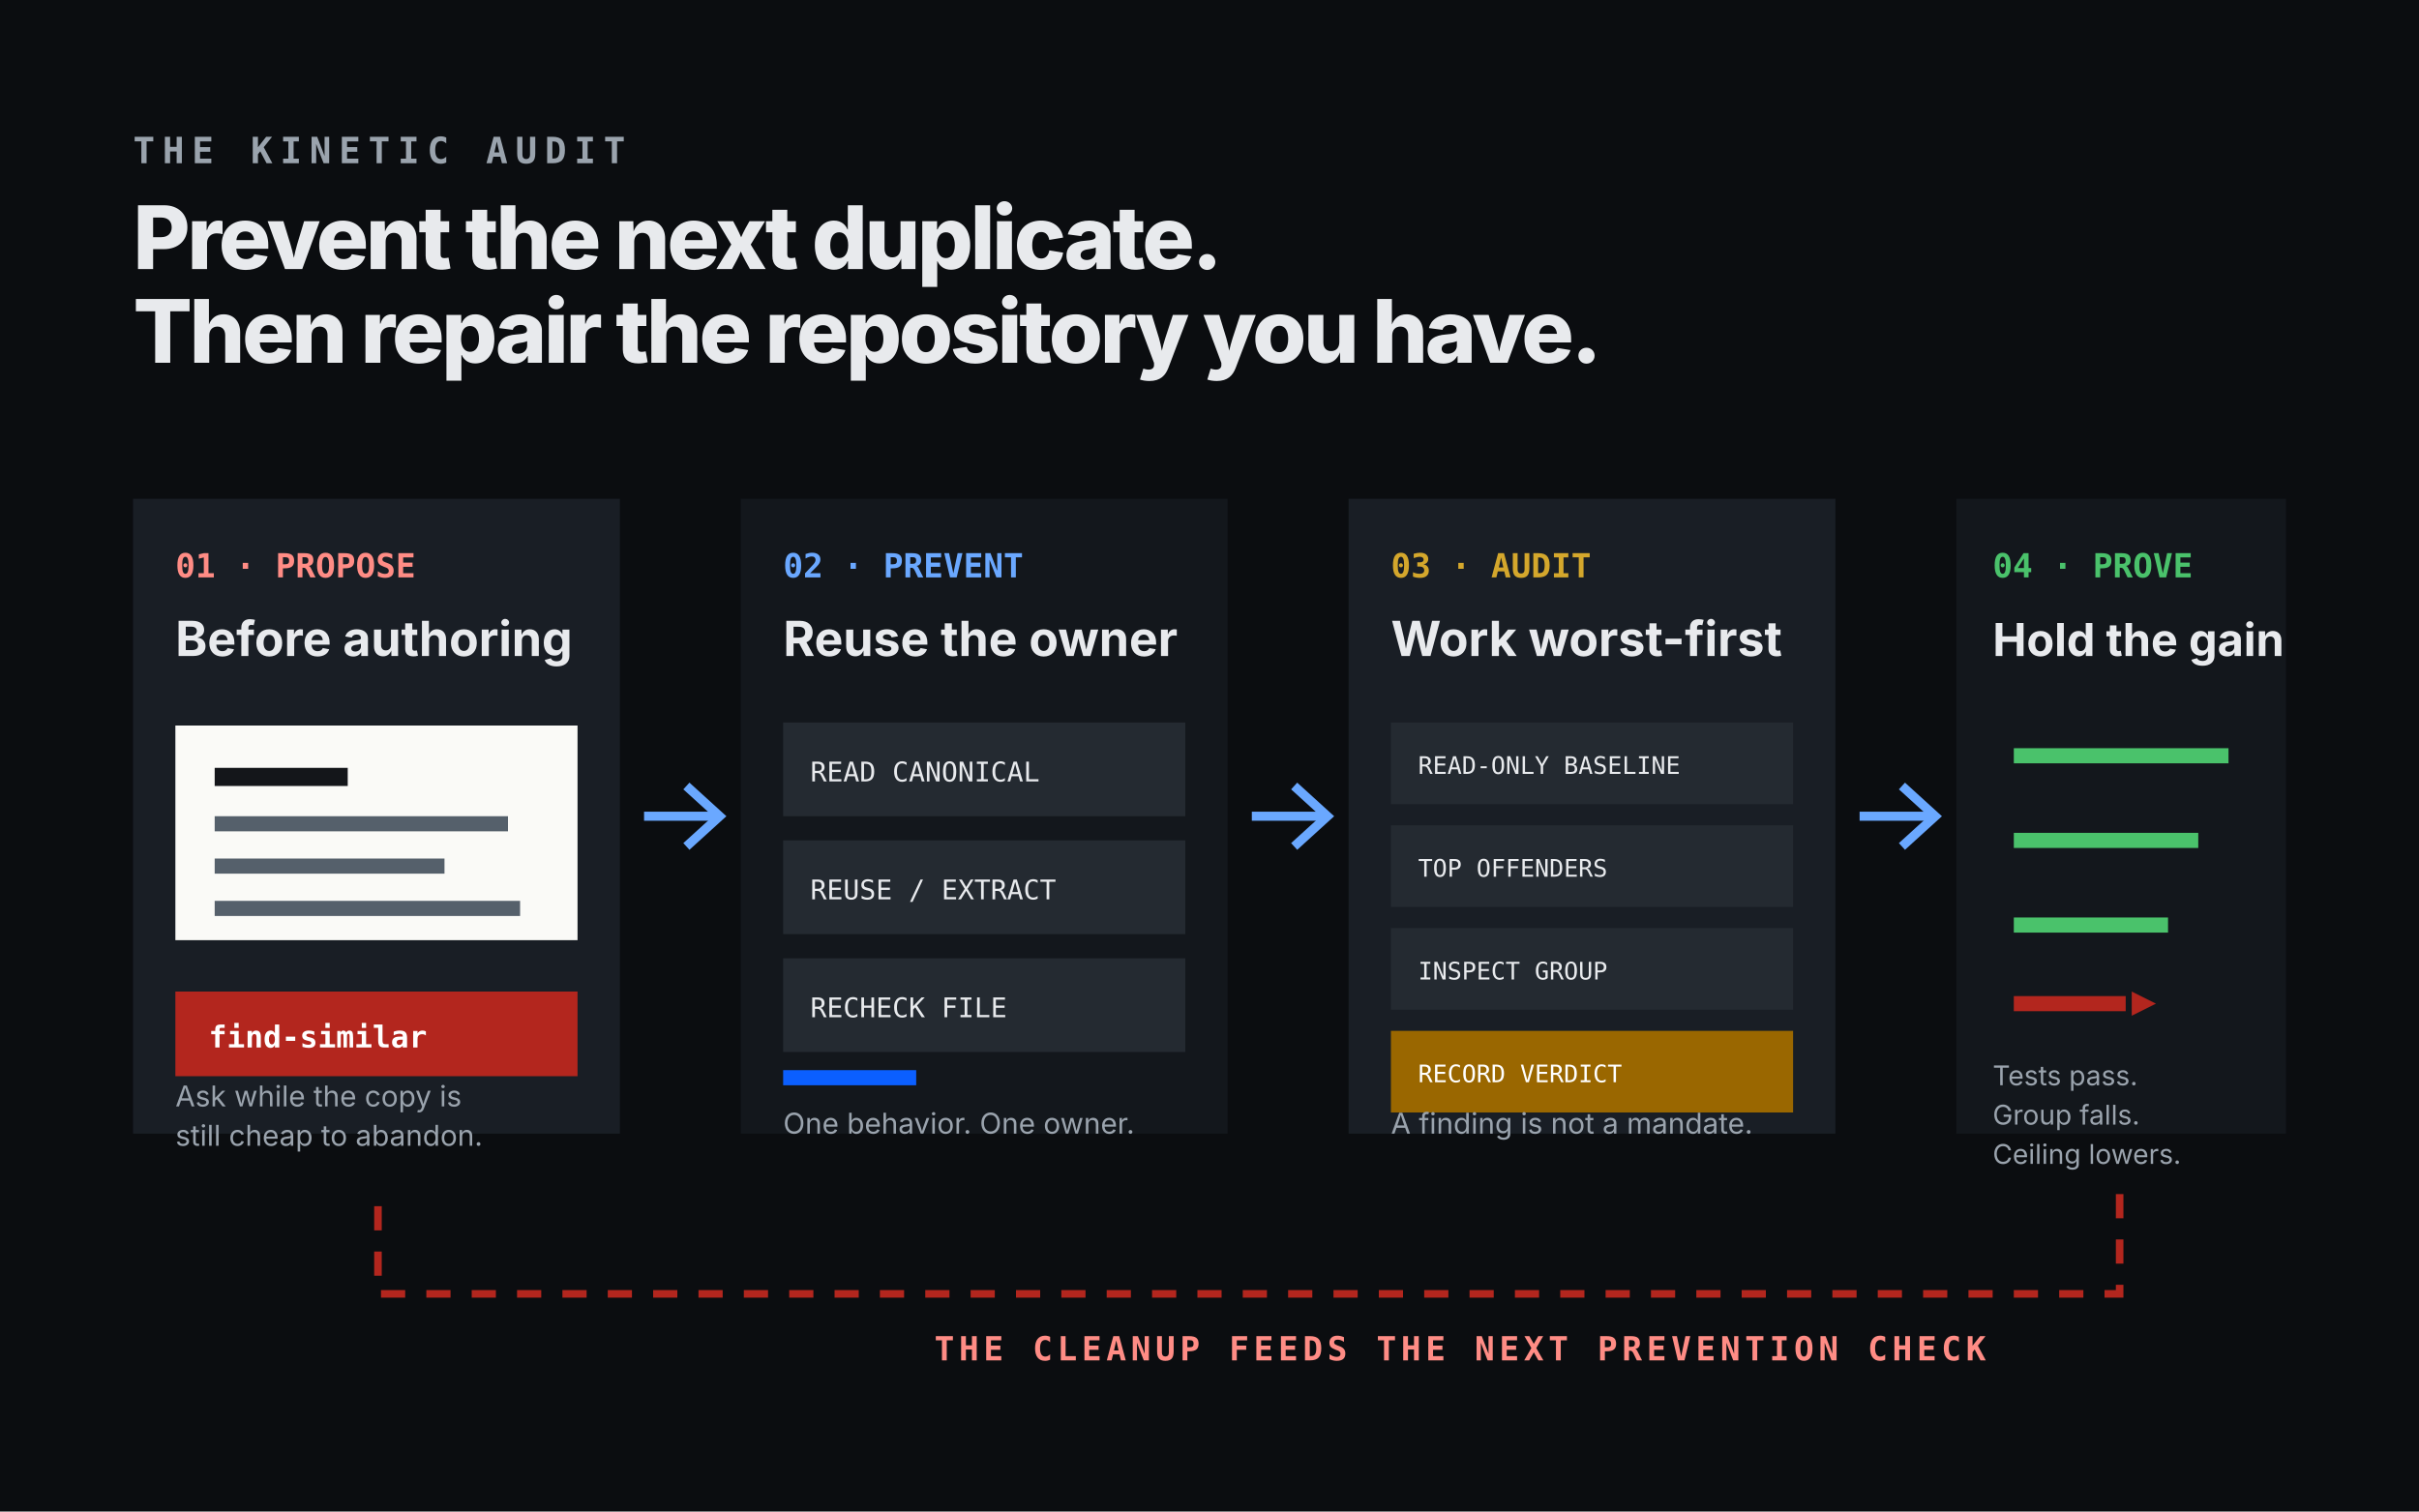
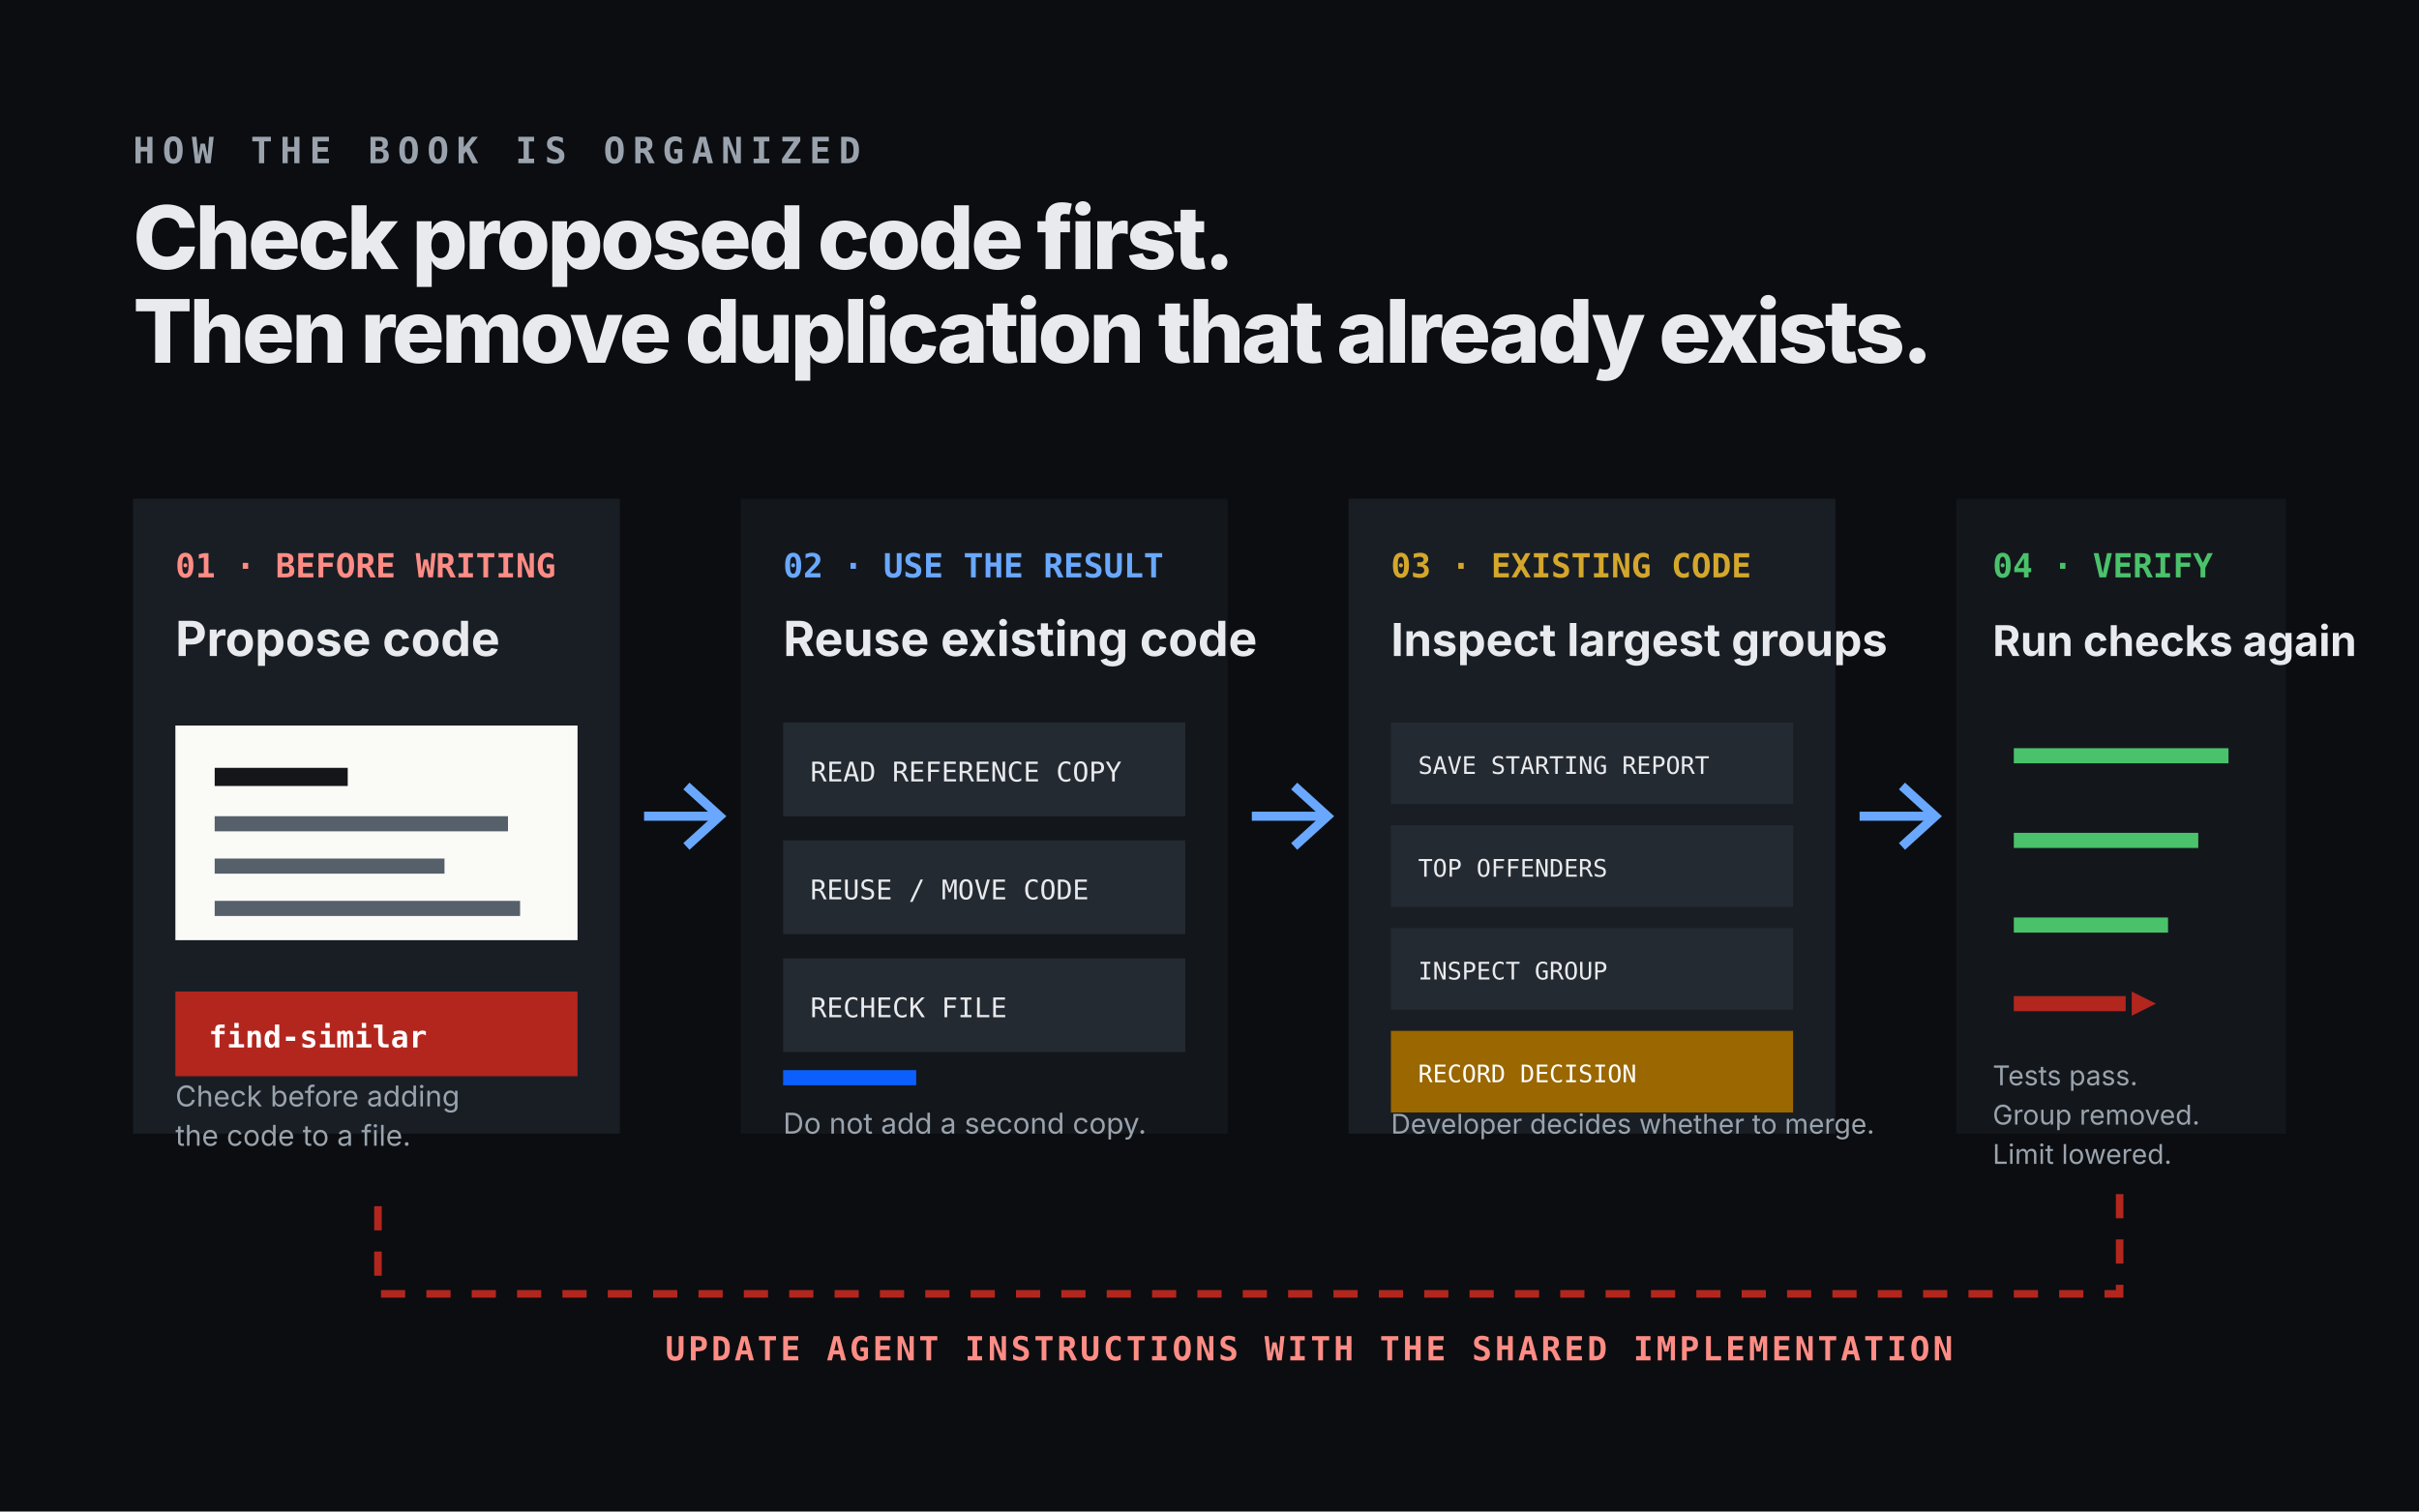
<svg xmlns="http://www.w3.org/2000/svg" width="1600" height="1000" viewBox="0 0 1600 1000" role="img" aria-labelledby="title description">
  <rect width="1600" height="1000" fill="#0b0d10" />
-   <text x="88" y="108" fill="#9aa3ad" font-family="JetBrains Mono, monospace" font-size="24" font-weight="600" letter-spacing="5">THE KINETIC AUDIT</text>
-   <text x="88" y="178" fill="#e8eaed" font-family="Inter, sans-serif" font-size="58" font-weight="780" letter-spacing="-2">Prevent the next duplicate.</text>
-   <text x="88" y="240" fill="#e8eaed" font-family="Inter, sans-serif" font-size="58" font-weight="780" letter-spacing="-2">Then repair the repository you have.</text>
+   <text x="88" y="108" fill="#9aa3ad" font-family="JetBrains Mono, monospace" font-size="24" font-weight="600" letter-spacing="5">HOW THE BOOK IS ORGANIZED</text>
+   <text x="88" y="178" fill="#e8eaed" font-family="Inter, sans-serif" font-size="58" font-weight="780" letter-spacing="-2">Check proposed code first.</text>
+   <text x="88" y="240" fill="#e8eaed" font-family="Inter, sans-serif" font-size="58" font-weight="780" letter-spacing="-2">Then remove duplication that already exists.</text>
  <g transform="translate(88 330)">
    <rect width="322" height="420" fill="#191e25" />
-     <text x="28" y="52" fill="#ff8c85" font-family="JetBrains Mono, monospace" font-size="22" font-weight="700">01 · PROPOSE</text>
-     <text x="28" y="104" fill="#e8eaed" font-family="Inter, sans-serif" font-size="32" font-weight="700">Before authoring</text>
+     <text x="28" y="52" fill="#ff8c85" font-family="JetBrains Mono, monospace" font-size="22" font-weight="700">01 · BEFORE WRITING</text>
+     <text x="28" y="104" fill="#e8eaed" font-family="Inter, sans-serif" font-size="32" font-weight="700">Propose code</text>
    <rect x="28" y="150" width="266" height="142" fill="#fafaf7" />
    <rect x="54" y="178" width="88" height="12" fill="#14161a" />
    <rect x="54" y="210" width="194" height="10" fill="#55606b" />
    <rect x="54" y="238" width="152" height="10" fill="#55606b" />
    <rect x="54" y="266" width="202" height="10" fill="#55606b" />
    <rect x="28" y="326" width="266" height="56" fill="#b3261e" />
    <text x="50" y="363" fill="#ffffff" font-family="JetBrains Mono, monospace" font-size="20" font-weight="700">find-similar</text>
-     <text x="28" y="402" fill="#9aa3ad" font-family="Inter, sans-serif" font-size="19">Ask while the copy is</text>
-     <text x="28" y="428" fill="#9aa3ad" font-family="Inter, sans-serif" font-size="19">still cheap to abandon.</text>
+     <text x="28" y="402" fill="#9aa3ad" font-family="Inter, sans-serif" font-size="19">Check before adding</text>
+     <text x="28" y="428" fill="#9aa3ad" font-family="Inter, sans-serif" font-size="19">the code to a file.</text>
  </g>
  <path d="M426 540H474" stroke="#6aa8ff" stroke-width="6" />
  <path d="M454 520L476 540L454 560" fill="none" stroke="#6aa8ff" stroke-width="6" />
  <g transform="translate(490 330)">
    <rect width="322" height="420" fill="#13171c" />
-     <text x="28" y="52" fill="#6aa8ff" font-family="JetBrains Mono, monospace" font-size="22" font-weight="700">02 · PREVENT</text>
-     <text x="28" y="104" fill="#e8eaed" font-family="Inter, sans-serif" font-size="32" font-weight="700">Reuse the owner</text>
+     <text x="28" y="52" fill="#6aa8ff" font-family="JetBrains Mono, monospace" font-size="22" font-weight="700">02 · USE THE RESULT</text>
+     <text x="28" y="104" fill="#e8eaed" font-family="Inter, sans-serif" font-size="32" font-weight="700">Reuse existing code</text>
    <g transform="translate(28 148)">
      <rect width="266" height="62" fill="#242a31" />
-       <text x="18" y="39" fill="#e8eaed" font-family="JetBrains Mono, monospace" font-size="18">READ CANONICAL</text>
+       <text x="18" y="39" fill="#e8eaed" font-family="JetBrains Mono, monospace" font-size="18">READ REFERENCE COPY</text>
      <rect y="78" width="266" height="62" fill="#242a31" />
-       <text x="18" y="117" fill="#e8eaed" font-family="JetBrains Mono, monospace" font-size="18">REUSE / EXTRACT</text>
+       <text x="18" y="117" fill="#e8eaed" font-family="JetBrains Mono, monospace" font-size="18">REUSE / MOVE CODE</text>
      <rect y="156" width="266" height="62" fill="#242a31" />
      <text x="18" y="195" fill="#e8eaed" font-family="JetBrains Mono, monospace" font-size="18">RECHECK FILE</text>
    </g>
    <rect x="28" y="378" width="88" height="10" fill="#0b5fff" />
-     <text x="28" y="420" fill="#9aa3ad" font-family="Inter, sans-serif" font-size="19">One behavior. One owner.</text>
+     <text x="28" y="420" fill="#9aa3ad" font-family="Inter, sans-serif" font-size="19">Do not add a second copy.</text>
  </g>
  <path d="M828 540H876" stroke="#6aa8ff" stroke-width="6" />
  <path d="M856 520L878 540L856 560" fill="none" stroke="#6aa8ff" stroke-width="6" />
  <g transform="translate(892 330)">
    <rect width="322" height="420" fill="#191e25" />
-     <text x="28" y="52" fill="#d4a72c" font-family="JetBrains Mono, monospace" font-size="22" font-weight="700">03 · AUDIT</text>
-     <text x="28" y="104" fill="#e8eaed" font-family="Inter, sans-serif" font-size="32" font-weight="700">Work worst-first</text>
+     <text x="28" y="52" fill="#d4a72c" font-family="JetBrains Mono, monospace" font-size="22" font-weight="700">03 · EXISTING CODE</text>
+     <text x="28" y="104" fill="#e8eaed" font-family="Inter, sans-serif" font-size="30" font-weight="700">Inspect largest groups</text>
    <g transform="translate(28 148)">
      <rect width="266" height="54" fill="#242a31" />
-       <text x="18" y="34" fill="#e8eaed" font-family="JetBrains Mono, monospace" font-size="16">READ-ONLY BASELINE</text>
+       <text x="18" y="34" fill="#e8eaed" font-family="JetBrains Mono, monospace" font-size="16">SAVE STARTING REPORT</text>
      <rect y="68" width="266" height="54" fill="#242a31" />
      <text x="18" y="102" fill="#e8eaed" font-family="JetBrains Mono, monospace" font-size="16">TOP OFFENDERS</text>
      <rect y="136" width="266" height="54" fill="#242a31" />
      <text x="18" y="170" fill="#e8eaed" font-family="JetBrains Mono, monospace" font-size="16">INSPECT GROUP</text>
      <rect y="204" width="266" height="54" fill="#9a6700" />
-       <text x="18" y="238" fill="#ffffff" font-family="JetBrains Mono, monospace" font-size="16">RECORD VERDICT</text>
+       <text x="18" y="238" fill="#ffffff" font-family="JetBrains Mono, monospace" font-size="16">RECORD DECISION</text>
    </g>
-     <text x="28" y="420" fill="#9aa3ad" font-family="Inter, sans-serif" font-size="19">A finding is not a mandate.</text>
+     <text x="28" y="420" fill="#9aa3ad" font-family="Inter, sans-serif" font-size="18">Developer decides whether to merge.</text>
  </g>
  <path d="M1230 540H1278" stroke="#6aa8ff" stroke-width="6" />
  <path d="M1258 520L1280 540L1258 560" fill="none" stroke="#6aa8ff" stroke-width="6" />
  <g transform="translate(1294 330)">
    <rect width="218" height="420" fill="#13171c" />
-     <text x="24" y="52" fill="#4ac26b" font-family="JetBrains Mono, monospace" font-size="22" font-weight="700">04 · PROVE</text>
-     <text x="24" y="104" fill="#e8eaed" font-family="Inter, sans-serif" font-size="30" font-weight="700">Hold the gain</text>
+     <text x="24" y="52" fill="#4ac26b" font-family="JetBrains Mono, monospace" font-size="22" font-weight="700">04 · VERIFY</text>
+     <text x="24" y="104" fill="#e8eaed" font-family="Inter, sans-serif" font-size="28" font-weight="700">Run checks again</text>
    <path d="M38 170H180M38 226H160M38 282H140" stroke="#4ac26b" stroke-width="10" />
    <path d="M38 334H112" stroke="#b3261e" stroke-width="10" />
    <path d="M116 326L132 334L116 342" fill="#b3261e" />
    <text x="24" y="388" fill="#9aa3ad" font-family="Inter, sans-serif" font-size="18">Tests pass.</text>
-     <text x="24" y="414" fill="#9aa3ad" font-family="Inter, sans-serif" font-size="18">Group falls.</text>
-     <text x="24" y="440" fill="#9aa3ad" font-family="Inter, sans-serif" font-size="18">Ceiling lowers.</text>
+     <text x="24" y="414" fill="#9aa3ad" font-family="Inter, sans-serif" font-size="18">Group removed.</text>
+     <text x="24" y="440" fill="#9aa3ad" font-family="Inter, sans-serif" font-size="18">Limit lowered.</text>
  </g>
  <path d="M1402 790V856H250V790" fill="none" stroke="#b3261e" stroke-width="5" stroke-dasharray="16 14" />
-   <text x="618" y="900" fill="#ff8c85" font-family="JetBrains Mono, monospace" font-size="22" font-weight="700" letter-spacing="3">THE CLEANUP FEEDS THE NEXT PREVENTION CHECK</text>
+   <text x="440" y="900" fill="#ff8c85" font-family="JetBrains Mono, monospace" font-size="22" font-weight="700" letter-spacing="2">UPDATE AGENT INSTRUCTIONS WITH THE SHARED IMPLEMENTATION</text>
</svg>
